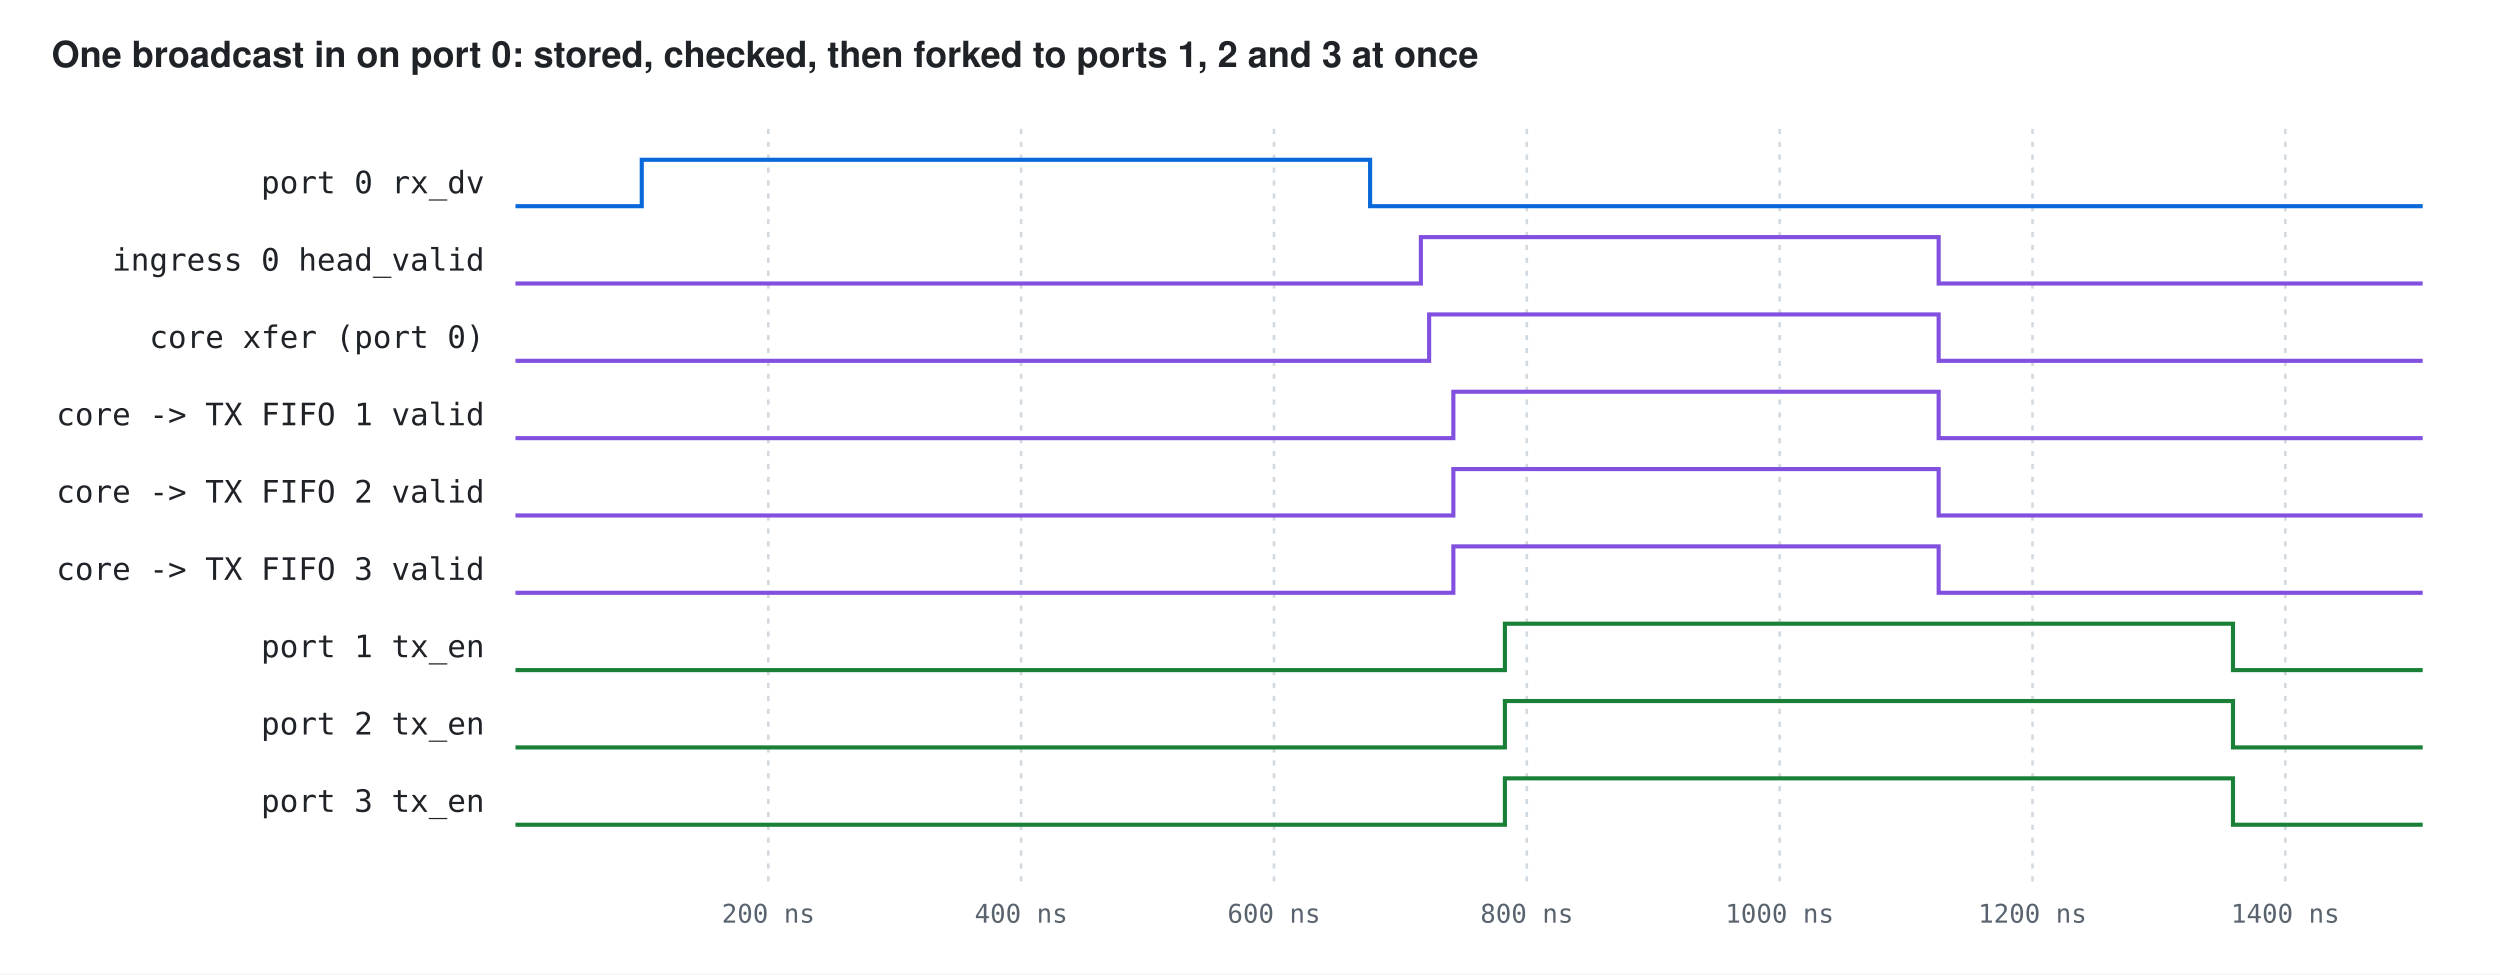
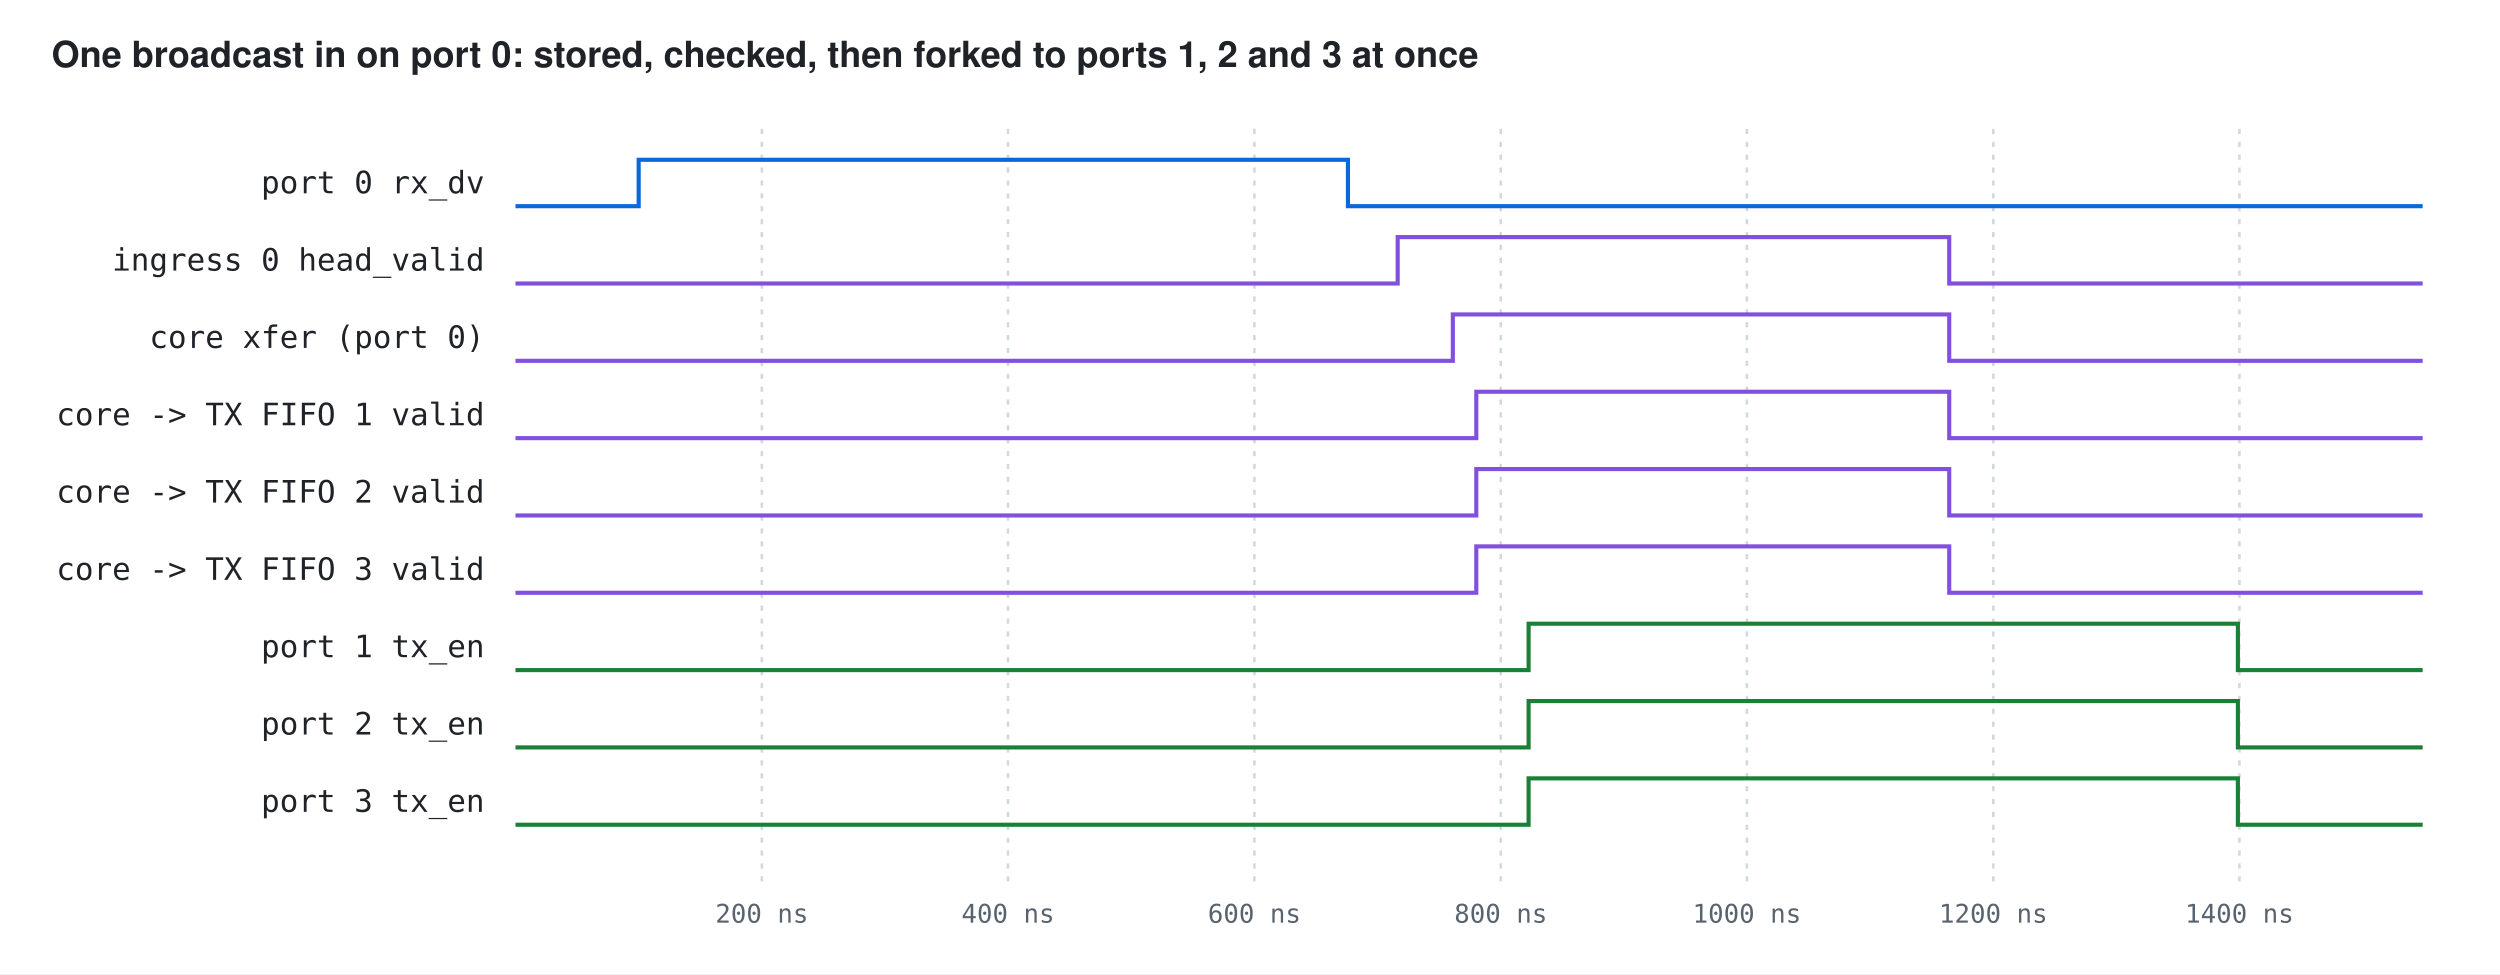
<svg xmlns="http://www.w3.org/2000/svg" viewBox="0 0 970 378" font-family="ui-monospace, SFMono-Regular, Menlo, monospace" font-size="12">
  <rect width="970" height="378" fill="#ffffff" />
  <text x="20" y="26" font-size="14" font-weight="600" fill="#1f2328" font-family="-apple-system, Segoe UI, Helvetica, Arial, sans-serif">One broadcast in on port 0: stored, checked, then forked to ports 1, 2 and 3 at once</text>
-   <line x1="298.1" x2="298.1" y1="50" y2="342" stroke="#d1d9e0" stroke-dasharray="2 3" />
-   <text x="298.1" y="358" text-anchor="middle" fill="#59636e" font-size="10">200 ns</text>
-   <line x1="396.2" x2="396.2" y1="50" y2="342" stroke="#d1d9e0" stroke-dasharray="2 3" />
-   <text x="396.2" y="358" text-anchor="middle" fill="#59636e" font-size="10">400 ns</text>
-   <line x1="494.3" x2="494.3" y1="50" y2="342" stroke="#d1d9e0" stroke-dasharray="2 3" />
-   <text x="494.3" y="358" text-anchor="middle" fill="#59636e" font-size="10">600 ns</text>
-   <line x1="592.4" x2="592.4" y1="50" y2="342" stroke="#d1d9e0" stroke-dasharray="2 3" />
-   <text x="592.4" y="358" text-anchor="middle" fill="#59636e" font-size="10">800 ns</text>
-   <line x1="690.5" x2="690.5" y1="50" y2="342" stroke="#d1d9e0" stroke-dasharray="2 3" />
-   <text x="690.5" y="358" text-anchor="middle" fill="#59636e" font-size="10">1000 ns</text>
-   <line x1="788.6" x2="788.6" y1="50" y2="342" stroke="#d1d9e0" stroke-dasharray="2 3" />
-   <text x="788.6" y="358" text-anchor="middle" fill="#59636e" font-size="10">1200 ns</text>
-   <line x1="886.7" x2="886.7" y1="50" y2="342" stroke="#d1d9e0" stroke-dasharray="2 3" />
-   <text x="886.7" y="358" text-anchor="middle" fill="#59636e" font-size="10">1400 ns</text>
+   <line x1="295.6" x2="295.6" y1="50" y2="342" stroke="#d1d9e0" stroke-dasharray="2 3" />
+   <text x="295.6" y="358" text-anchor="middle" fill="#59636e" font-size="10">200 ns</text>
+   <line x1="391.1" x2="391.1" y1="50" y2="342" stroke="#d1d9e0" stroke-dasharray="2 3" />
+   <text x="391.1" y="358" text-anchor="middle" fill="#59636e" font-size="10">400 ns</text>
+   <line x1="486.7" x2="486.7" y1="50" y2="342" stroke="#d1d9e0" stroke-dasharray="2 3" />
+   <text x="486.7" y="358" text-anchor="middle" fill="#59636e" font-size="10">600 ns</text>
+   <line x1="582.3" x2="582.3" y1="50" y2="342" stroke="#d1d9e0" stroke-dasharray="2 3" />
+   <text x="582.3" y="358" text-anchor="middle" fill="#59636e" font-size="10">800 ns</text>
+   <line x1="677.8" x2="677.8" y1="50" y2="342" stroke="#d1d9e0" stroke-dasharray="2 3" />
+   <text x="677.8" y="358" text-anchor="middle" fill="#59636e" font-size="10">1000 ns</text>
+   <line x1="773.4" x2="773.4" y1="50" y2="342" stroke="#d1d9e0" stroke-dasharray="2 3" />
+   <text x="773.4" y="358" text-anchor="middle" fill="#59636e" font-size="10">1200 ns</text>
+   <line x1="868.9" x2="868.9" y1="50" y2="342" stroke="#d1d9e0" stroke-dasharray="2 3" />
+   <text x="868.9" y="358" text-anchor="middle" fill="#59636e" font-size="10">1400 ns</text>
  <text x="188" y="75.0" text-anchor="end" fill="#1f2328">port 0  rx_dv</text>
-   <path d="M200.0 80 H249.0 V62 H531.6 V80 H940.0" fill="none" stroke="#0969da" stroke-width="1.6" />
+   <path d="M200.0 80 H247.8 V62 H523.0 V80 H940.0" fill="none" stroke="#0969da" stroke-width="1.6" />
  <text x="188" y="105.0" text-anchor="end" fill="#1f2328">ingress 0 head_valid</text>
-   <path d="M200.0 110 H551.3 V92 H752.2 V110 H940.0" fill="none" stroke="#8250df" stroke-width="1.6" />
+   <path d="M200.0 110 H542.3 V92 H756.3 V110 H940.0" fill="none" stroke="#8250df" stroke-width="1.6" />
  <text x="188" y="135.0" text-anchor="end" fill="#1f2328">core xfer (port 0)</text>
-   <path d="M200.0 140 H554.5 V122 H752.2 V140 H940.0" fill="none" stroke="#8250df" stroke-width="1.6" />
+   <path d="M200.0 140 H563.7 V122 H756.3 V140 H940.0" fill="none" stroke="#8250df" stroke-width="1.6" />
  <text x="188" y="165.0" text-anchor="end" fill="#1f2328">core -&gt; TX FIFO 1 valid</text>
-   <path d="M200.0 170 H563.9 V152 H752.2 V170 H940.0" fill="none" stroke="#8250df" stroke-width="1.6" />
+   <path d="M200.0 170 H572.8 V152 H756.3 V170 H940.0" fill="none" stroke="#8250df" stroke-width="1.6" />
  <text x="188" y="195.0" text-anchor="end" fill="#1f2328">core -&gt; TX FIFO 2 valid</text>
-   <path d="M200.0 200 H563.9 V182 H752.2 V200 H940.0" fill="none" stroke="#8250df" stroke-width="1.6" />
+   <path d="M200.0 200 H572.8 V182 H756.3 V200 H940.0" fill="none" stroke="#8250df" stroke-width="1.6" />
  <text x="188" y="225.0" text-anchor="end" fill="#1f2328">core -&gt; TX FIFO 3 valid</text>
-   <path d="M200.0 230 H563.9 V212 H752.2 V230 H940.0" fill="none" stroke="#8250df" stroke-width="1.6" />
+   <path d="M200.0 230 H572.8 V212 H756.3 V230 H940.0" fill="none" stroke="#8250df" stroke-width="1.6" />
  <text x="188" y="255.0" text-anchor="end" fill="#1f2328">port 1  tx_en</text>
-   <path d="M200.0 260 H583.9 V242 H866.4 V260 H940.0" fill="none" stroke="#1a7f37" stroke-width="1.6" />
+   <path d="M200.0 260 H593.1 V242 H868.3 V260 H940.0" fill="none" stroke="#1a7f37" stroke-width="1.6" />
  <text x="188" y="285.0" text-anchor="end" fill="#1f2328">port 2  tx_en</text>
-   <path d="M200.0 290 H583.9 V272 H866.4 V290 H940.0" fill="none" stroke="#1a7f37" stroke-width="1.6" />
+   <path d="M200.0 290 H593.1 V272 H868.3 V290 H940.0" fill="none" stroke="#1a7f37" stroke-width="1.6" />
  <text x="188" y="315.0" text-anchor="end" fill="#1f2328">port 3  tx_en</text>
-   <path d="M200.0 320 H583.9 V302 H866.4 V320 H940.0" fill="none" stroke="#1a7f37" stroke-width="1.6" />
+   <path d="M200.0 320 H593.1 V302 H868.3 V320 H940.0" fill="none" stroke="#1a7f37" stroke-width="1.6" />
</svg>
